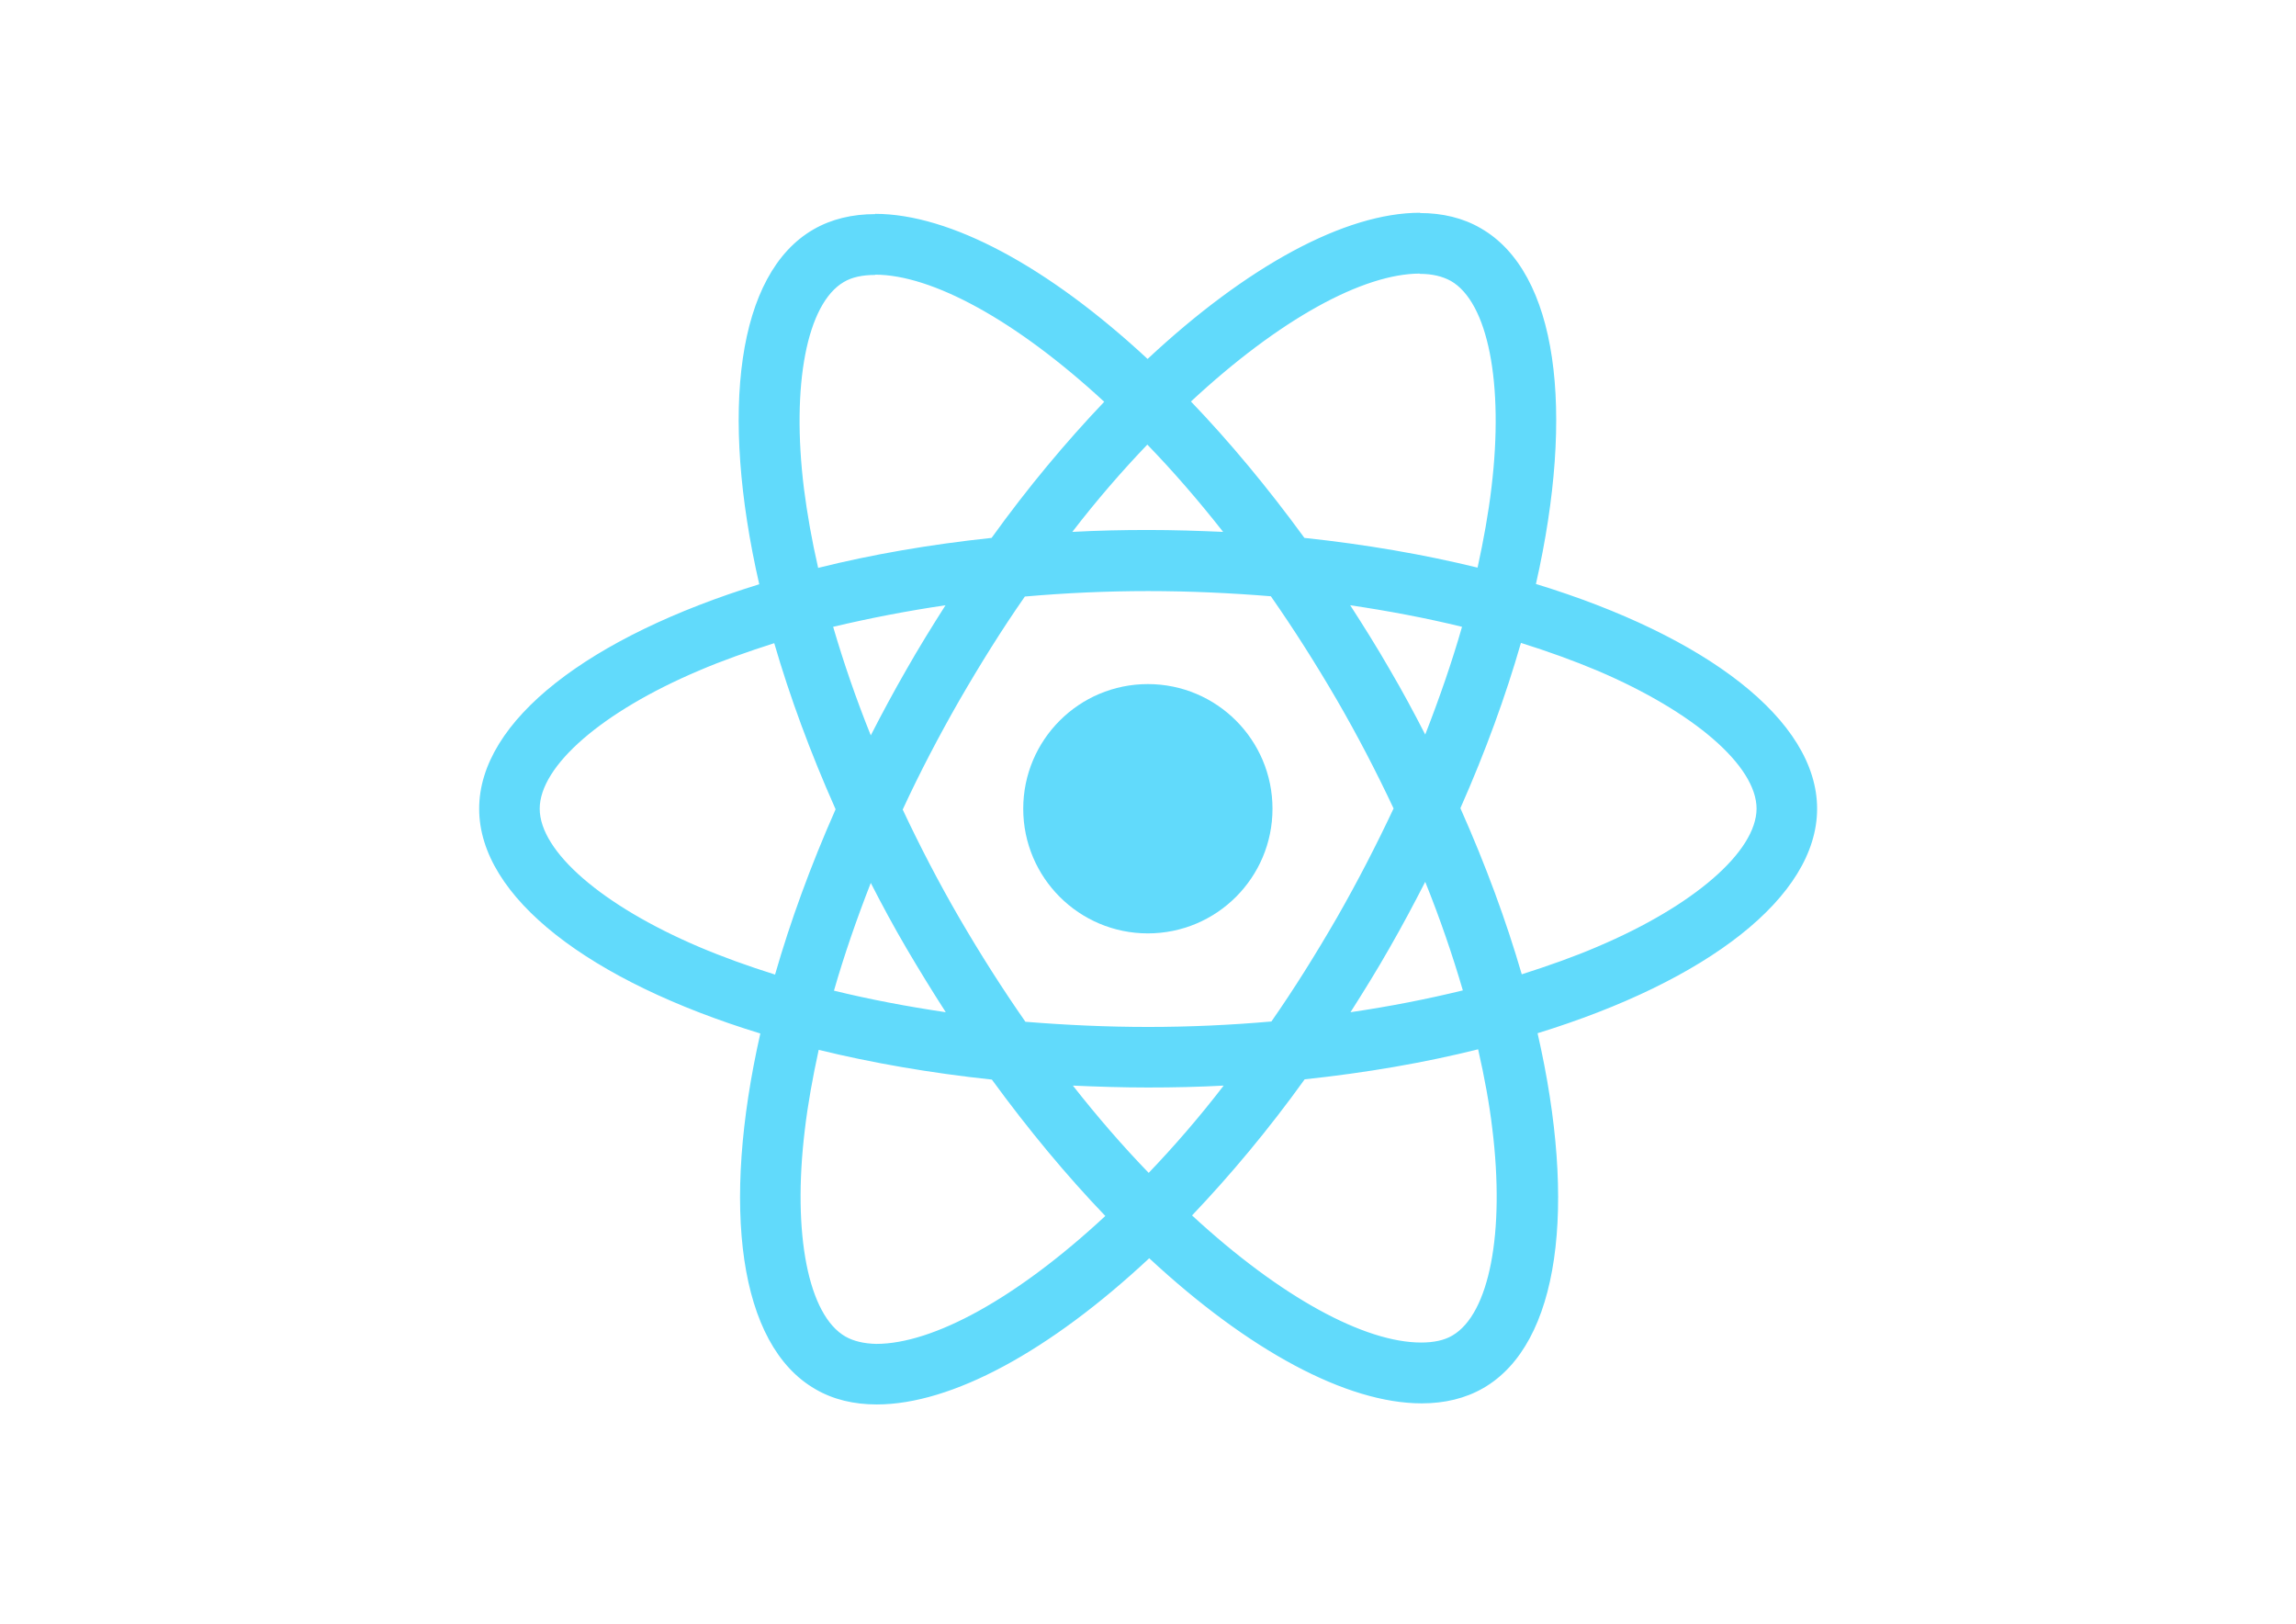
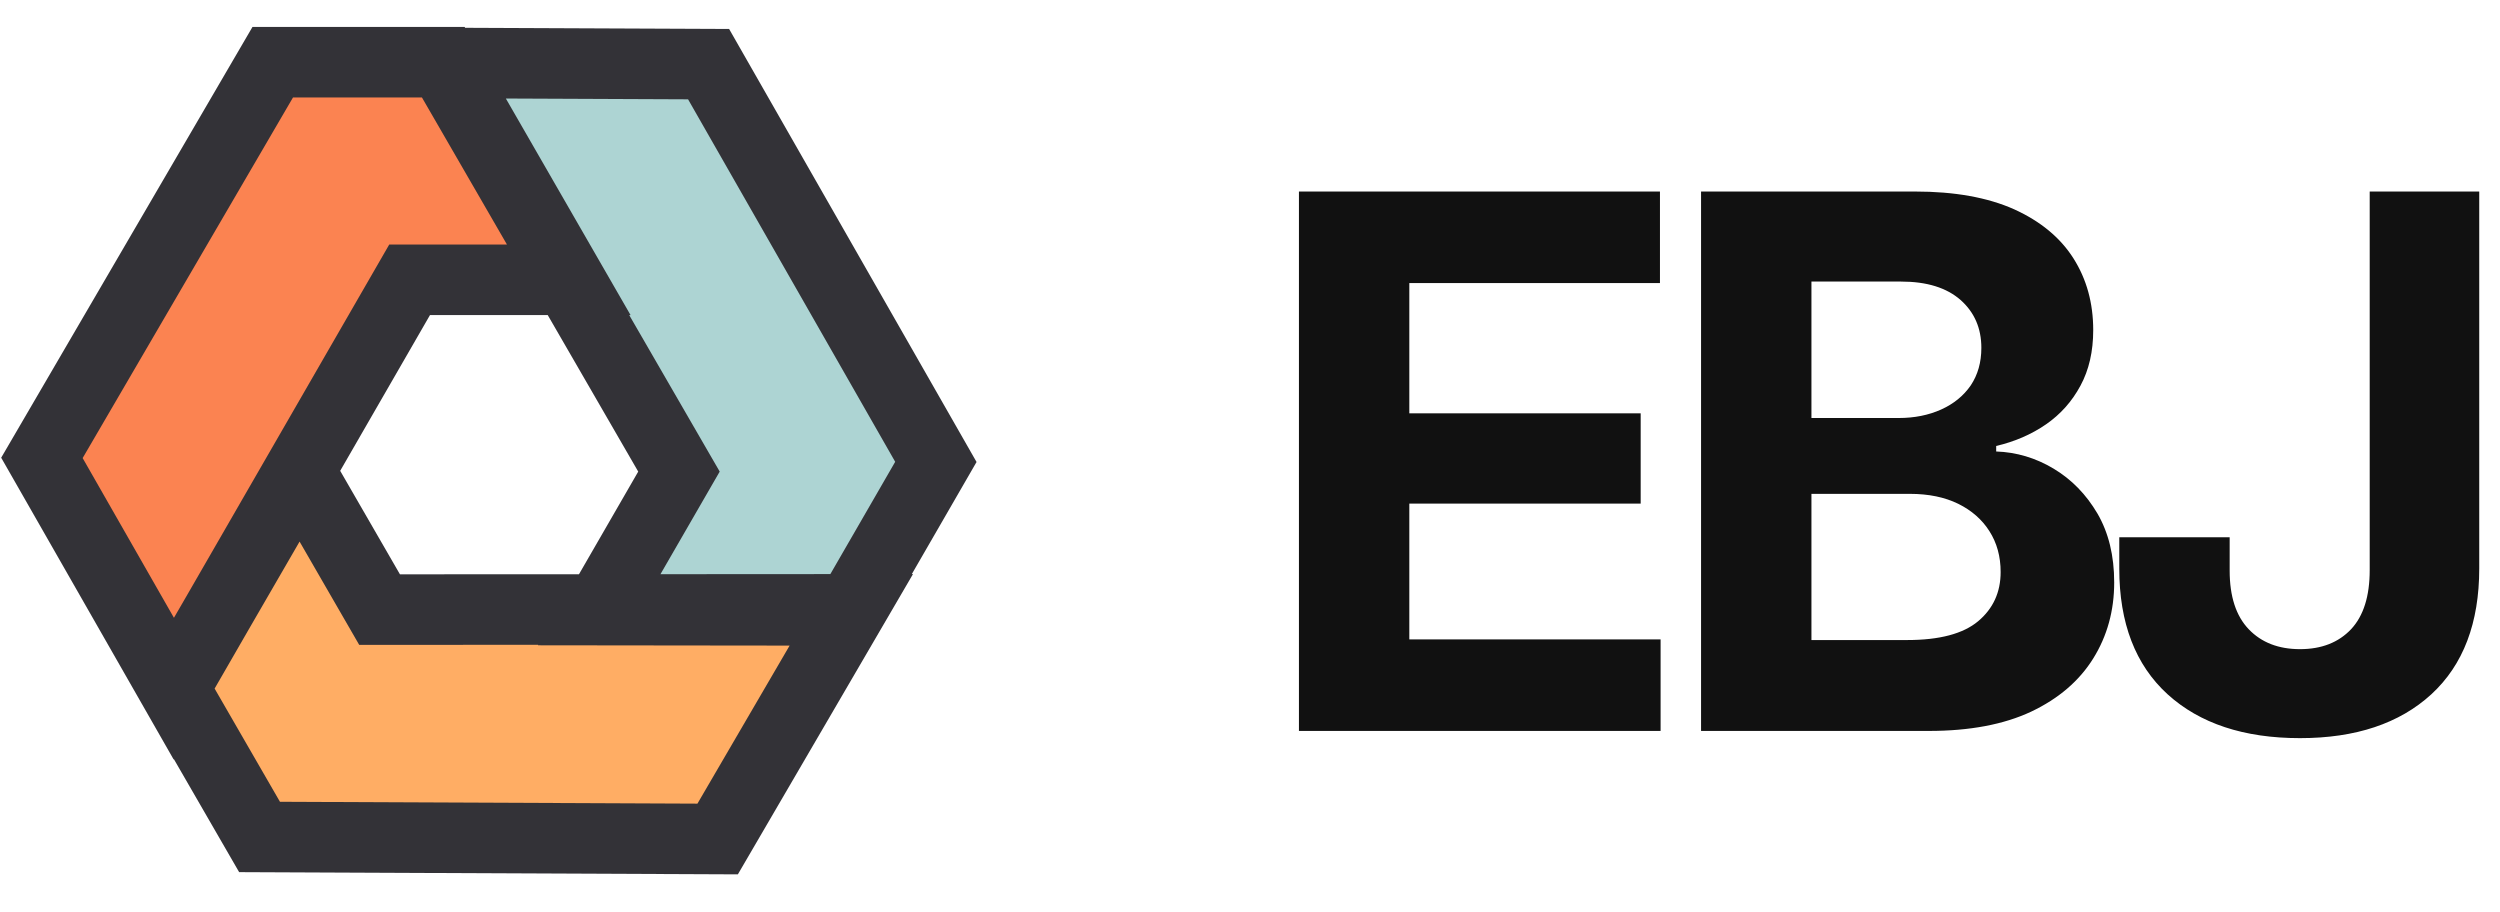
- <svg xmlns="http://www.w3.org/2000/svg" viewBox="0 0 841.9 595.3">
-   <g fill="#61DAFB">
-     <path d="M666.3 296.5c0-32.5-40.7-63.3-103.1-82.4 14.4-63.6 8-114.2-20.2-130.4-6.5-3.8-14.1-5.6-22.4-5.6v22.3c4.6 0 8.3.9 11.4 2.6 13.6 7.8 19.5 37.5 14.9 75.7-1.1 9.4-2.9 19.3-5.1 29.4-19.6-4.8-41-8.5-63.5-10.9-13.5-18.5-27.5-35.3-41.6-50 32.6-30.3 63.2-46.9 84-46.9V78c-27.5 0-63.5 19.6-99.9 53.6-36.4-33.8-72.4-53.2-99.9-53.2v22.3c20.7 0 51.4 16.5 84 46.6-14 14.7-28 31.4-41.3 49.9-22.6 2.4-44 6.1-63.6 11-2.3-10-4-19.7-5.2-29-4.7-38.2 1.1-67.9 14.6-75.8 3-1.8 6.9-2.6 11.5-2.6V78.5c-8.4 0-16 1.8-22.6 5.6-28.1 16.2-34.4 66.7-19.9 130.1-62.2 19.2-102.7 49.9-102.7 82.3 0 32.5 40.7 63.3 103.1 82.4-14.4 63.6-8 114.2 20.2 130.4 6.5 3.8 14.1 5.6 22.5 5.6 27.5 0 63.5-19.6 99.9-53.6 36.4 33.8 72.4 53.2 99.9 53.2 8.4 0 16-1.8 22.6-5.6 28.1-16.2 34.4-66.7 19.9-130.1 62-19.1 102.5-49.9 102.5-82.3zm-130.2-66.7c-3.7 12.9-8.3 26.2-13.5 39.5-4.1-8-8.4-16-13.1-24-4.6-8-9.5-15.8-14.4-23.4 14.2 2.1 27.9 4.7 41 7.9zm-45.8 106.5c-7.8 13.5-15.8 26.3-24.1 38.2-14.9 1.3-30 2-45.2 2-15.1 0-30.2-.7-45-1.9-8.3-11.9-16.4-24.6-24.2-38-7.6-13.1-14.5-26.4-20.8-39.8 6.2-13.4 13.2-26.8 20.7-39.9 7.8-13.5 15.8-26.3 24.1-38.2 14.9-1.3 30-2 45.2-2 15.1 0 30.2.7 45 1.9 8.3 11.9 16.4 24.6 24.2 38 7.6 13.1 14.5 26.4 20.8 39.8-6.3 13.4-13.2 26.8-20.7 39.9zm32.3-13c5.4 13.4 10 26.8 13.8 39.8-13.1 3.2-26.9 5.9-41.2 8 4.9-7.7 9.8-15.6 14.4-23.7 4.6-8 8.9-16.1 13-24.1zM421.2 430c-9.3-9.6-18.6-20.3-27.8-32 9 .4 18.2.7 27.5.7 9.4 0 18.7-.2 27.8-.7-9 11.7-18.3 22.4-27.5 32zm-74.4-58.9c-14.2-2.1-27.9-4.7-41-7.9 3.7-12.9 8.3-26.2 13.5-39.5 4.1 8 8.4 16 13.1 24 4.7 8 9.5 15.8 14.4 23.4zM420.7 163c9.3 9.6 18.6 20.3 27.8 32-9-.4-18.2-.7-27.5-.7-9.4 0-18.7.2-27.8.7 9-11.7 18.3-22.4 27.5-32zm-74 58.9c-4.9 7.7-9.8 15.6-14.4 23.7-4.6 8-8.9 16-13 24-5.4-13.4-10-26.8-13.8-39.8 13.1-3.1 26.9-5.8 41.2-7.9zm-90.5 125.2c-35.4-15.1-58.3-34.9-58.3-50.6 0-15.7 22.9-35.6 58.3-50.6 8.6-3.7 18-7 27.7-10.1 5.7 19.6 13.2 40 22.5 60.9-9.2 20.8-16.6 41.1-22.2 60.6-9.9-3.1-19.3-6.5-28-10.2zM310 490c-13.6-7.8-19.5-37.5-14.9-75.7 1.1-9.4 2.9-19.3 5.1-29.4 19.6 4.8 41 8.5 63.5 10.9 13.5 18.5 27.5 35.3 41.6 50-32.6 30.3-63.2 46.9-84 46.9-4.5-.1-8.3-1-11.3-2.7zm237.2-76.2c4.7 38.2-1.1 67.9-14.6 75.8-3 1.8-6.9 2.6-11.5 2.6-20.7 0-51.4-16.5-84-46.6 14-14.7 28-31.4 41.3-49.9 22.6-2.4 44-6.1 63.6-11 2.3 10.1 4.1 19.8 5.2 29.1zm38.5-66.7c-8.6 3.7-18 7-27.7 10.1-5.7-19.6-13.2-40-22.5-60.9 9.2-20.8 16.6-41.1 22.2-60.6 9.9 3.1 19.3 6.5 28.1 10.2 35.4 15.1 58.3 34.9 58.3 50.6-.1 15.7-23 35.6-58.4 50.6zM320.8 78.4z" />
-     <circle cx="420.9" cy="296.5" r="45.7" />
-     <path d="M520.5 78.1z" />
+ <svg xmlns="http://www.w3.org/2000/svg" data-logo="logo" viewBox="0 0 118 43">
+   <g id="logogram" transform="translate(0, 1) rotate(0) ">
+     <path d="M12.25 38.504L8.203 31.495L14.142 21.236L17.916 27.774L40.195 27.762L33.873 38.601L12.25 38.504Z" fill="#FFAD64" />
+     <path d="M44.173 20.802L40.126 27.811L28.273 27.797L32.047 21.26L20.897 1.972L33.445 2.027L44.173 20.802Z" fill="#ADD4D3" />
+     <path d="M12.874 1.935H20.967L26.882 12.207L19.333 12.207L8.205 31.507L1.978 20.612L12.874 1.935Z" fill="#FB8351" />
+     <path fill-rule="evenodd" clip-rule="evenodd" d="M21.954 0.312L21.93 0.27H11.918L0.056 20.604L8.198 34.851L8.208 34.833L11.287 40.165L34.827 40.27L43.094 26.095H43.039L46.093 20.806L34.414 0.367L21.954 0.312ZM29.699 13.872H29.762L23.876 3.65L32.477 3.688L42.253 20.797L39.193 26.097L31.174 26.102L33.97 21.259L29.699 13.872ZM19.915 3.6L23.928 10.542L18.372 10.542L8.859 27.039L8.21 28.16L3.901 20.621L13.83 3.6H19.915ZM16.057 21.223L20.295 13.872L25.853 13.872L30.124 21.26L27.328 26.104L18.877 26.108L16.057 21.223ZM10.13 31.501L11.742 28.705L14.14 24.563L16.955 29.439L25.404 29.434L25.391 29.458L37.27 29.472L32.919 36.932L13.214 36.844L10.13 31.501Z" fill="#333237" />
+   </g>
+   <g id="logotype" transform="translate(53, 8.5)">
+     <path fill="#111111" d="M25.38 26L8.31 26L8.31 0.54L25.35 0.54L25.35 4.86L13.52 4.86L13.52 11.01L24.44 11.01L24.44 15.27L13.52 15.27L13.52 21.68L25.38 21.68L25.38 26ZM38.04 26L27.29 26L27.29 0.54L37.39 0.54Q40.19 0.54 42.07 1.38Q43.94 2.23 44.87 3.70Q45.80 5.17 45.80 7.08L45.80 7.08Q45.80 8.59 45.20 9.70Q44.60 10.82 43.57 11.53Q42.54 12.24 41.22 12.55L41.22 12.55L41.22 12.81Q42.66 12.86 43.93 13.62Q45.20 14.38 46.00 15.74Q46.79 17.10 46.79 18.99L46.79 18.99Q46.79 20.99 45.80 22.58Q44.81 24.17 42.87 25.09Q40.93 26 38.04 26L38.04 26ZM32.50 14.81L32.50 21.71L37.02 21.71Q39.31 21.71 40.37 20.82Q41.43 19.93 41.43 18.50L41.43 18.50Q41.43 17.40 40.90 16.57Q40.38 15.75 39.43 15.28Q38.47 14.81 37.15 14.81L37.15 14.81L32.50 14.81ZM32.50 4.79L32.50 11.23L36.62 11.23Q37.73 11.23 38.62 10.83Q39.51 10.43 40.02 9.69Q40.52 8.94 40.52 7.92L40.52 7.92Q40.52 6.53 39.54 5.66Q38.55 4.79 36.73 4.79L36.73 4.79L32.50 4.79ZM55.56 26.34L55.56 26.34Q51.59 26.34 49.31 24.27Q47.03 22.19 47.03 18.34L47.03 18.34L47.03 16.86L52.24 16.86L52.24 18.43Q52.24 20.26 53.14 21.20Q54.04 22.14 55.56 22.14L55.56 22.14Q57.08 22.14 57.97 21.20Q58.85 20.26 58.85 18.41L58.85 18.41L58.85 0.54L64.02 0.54L64.02 18.33Q64.02 22.19 61.76 24.27Q59.50 26.34 55.56 26.34Z" />
  </g>
</svg>
